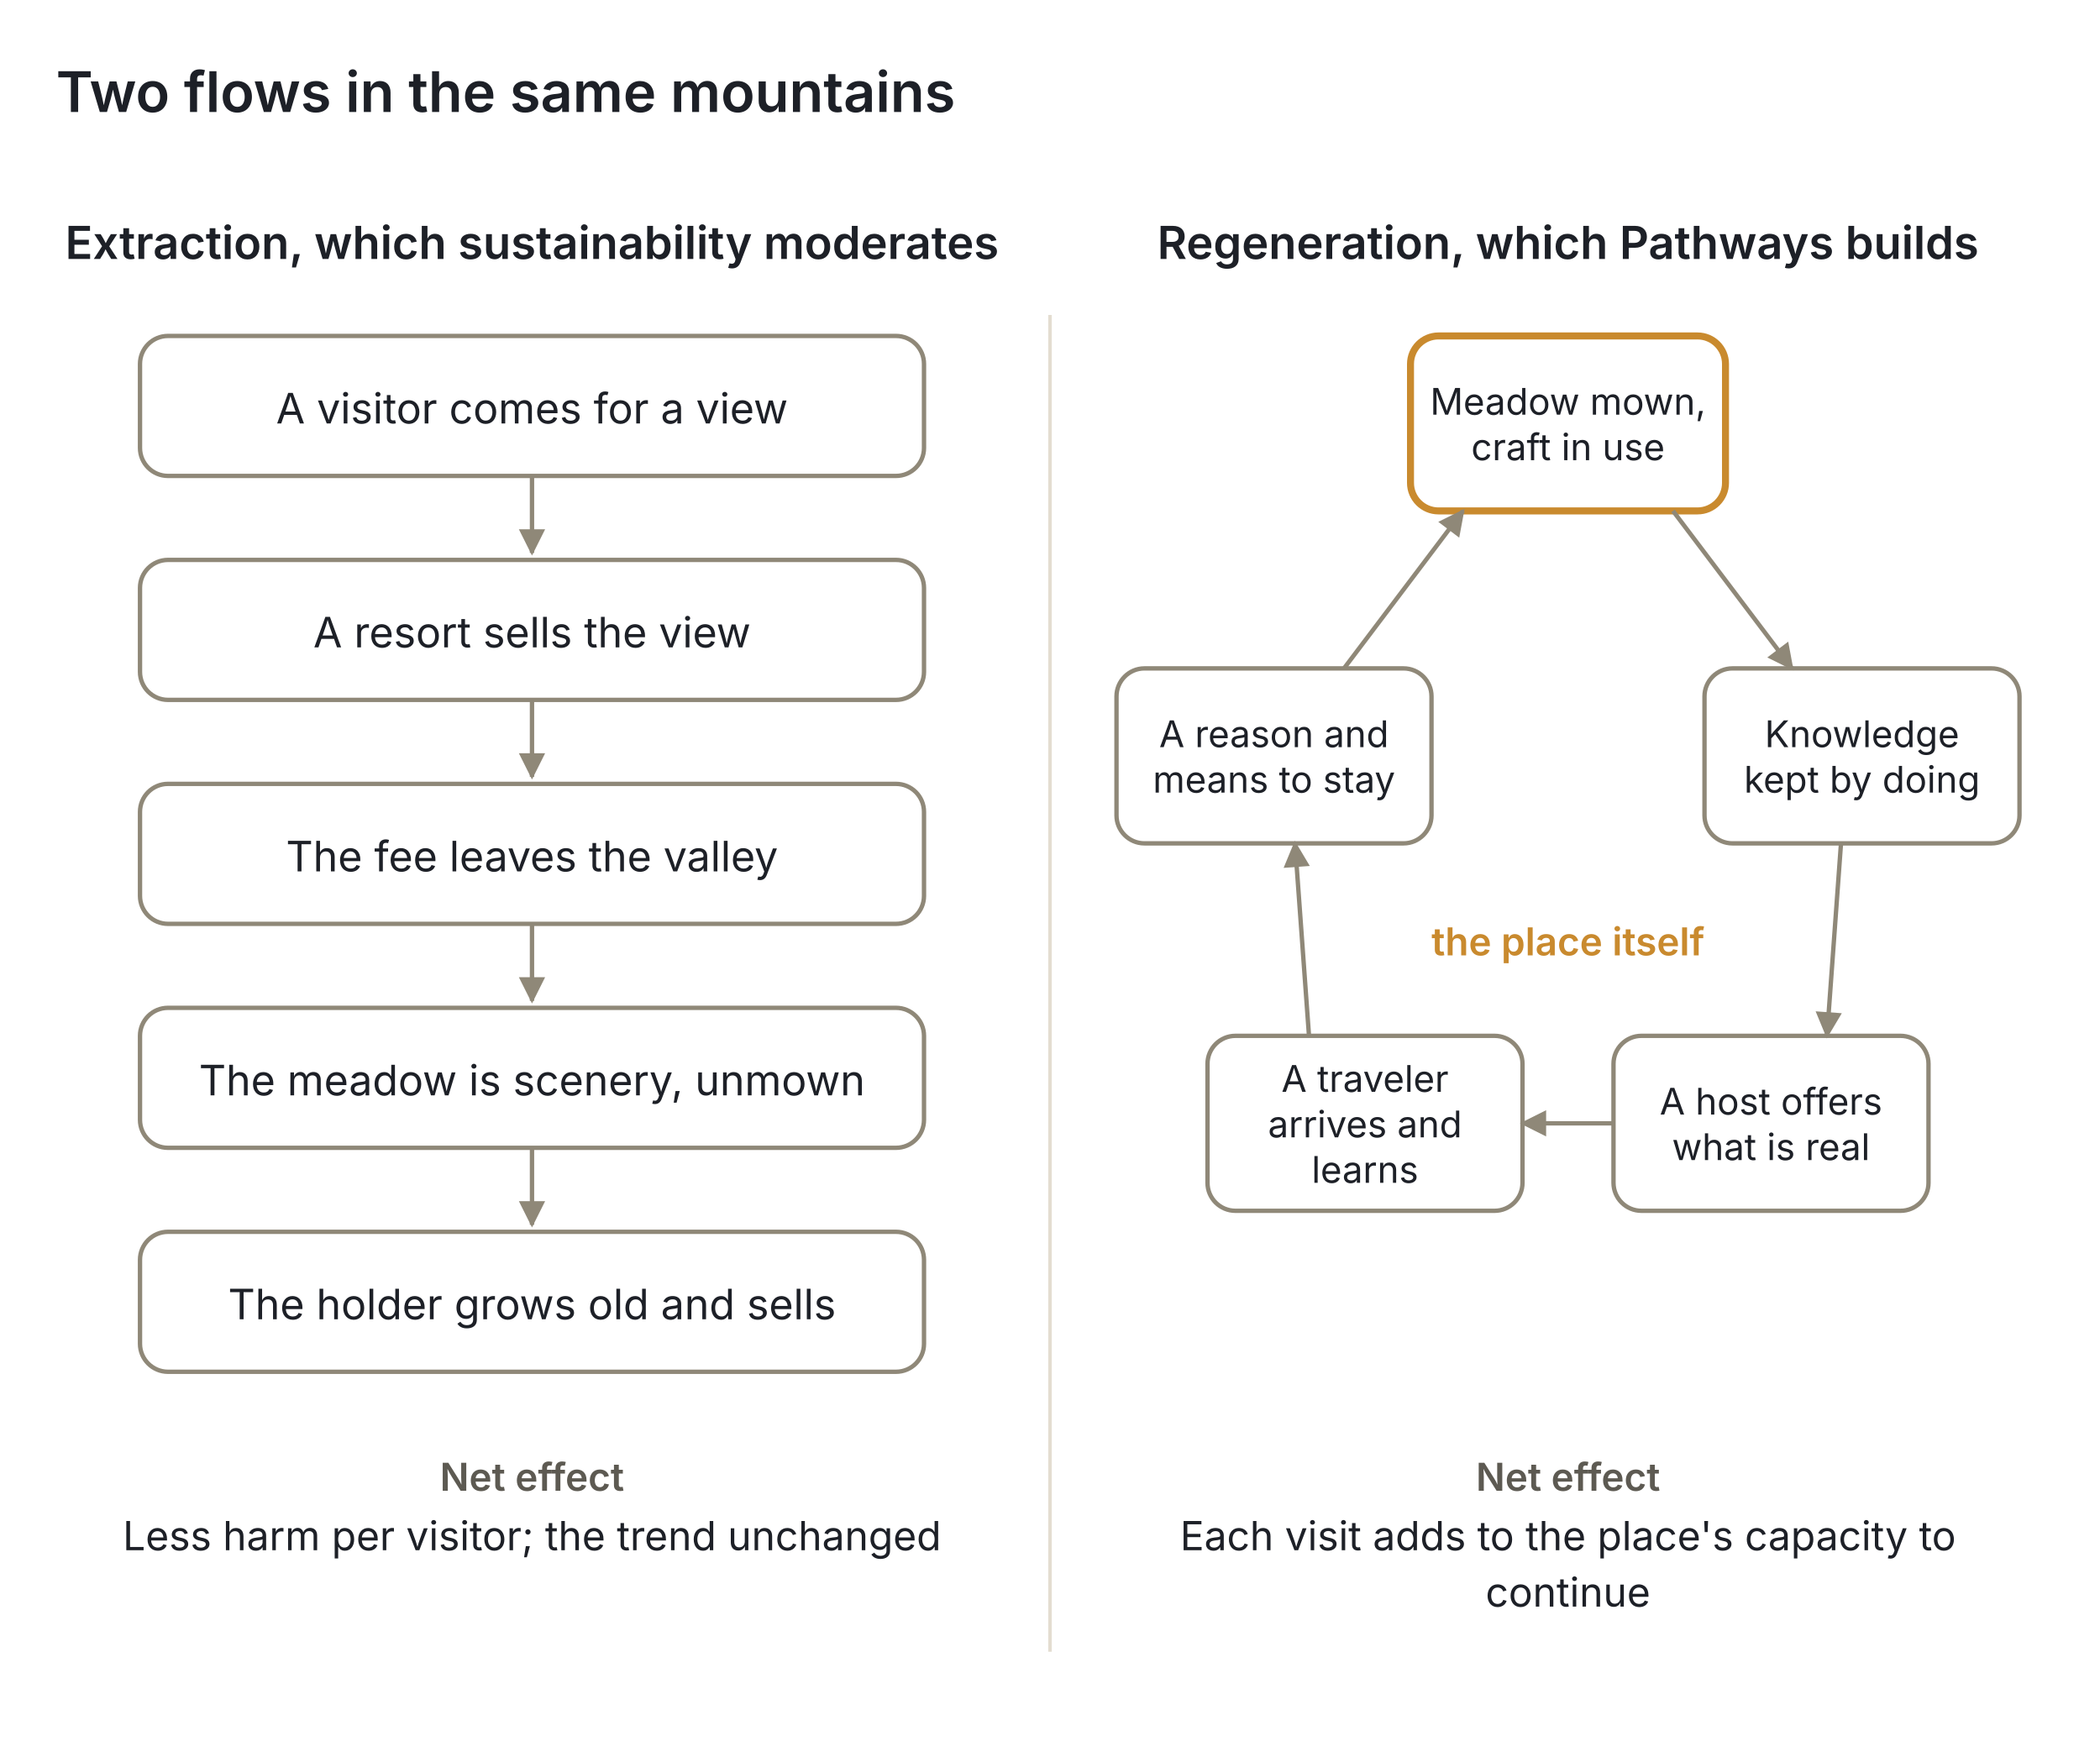
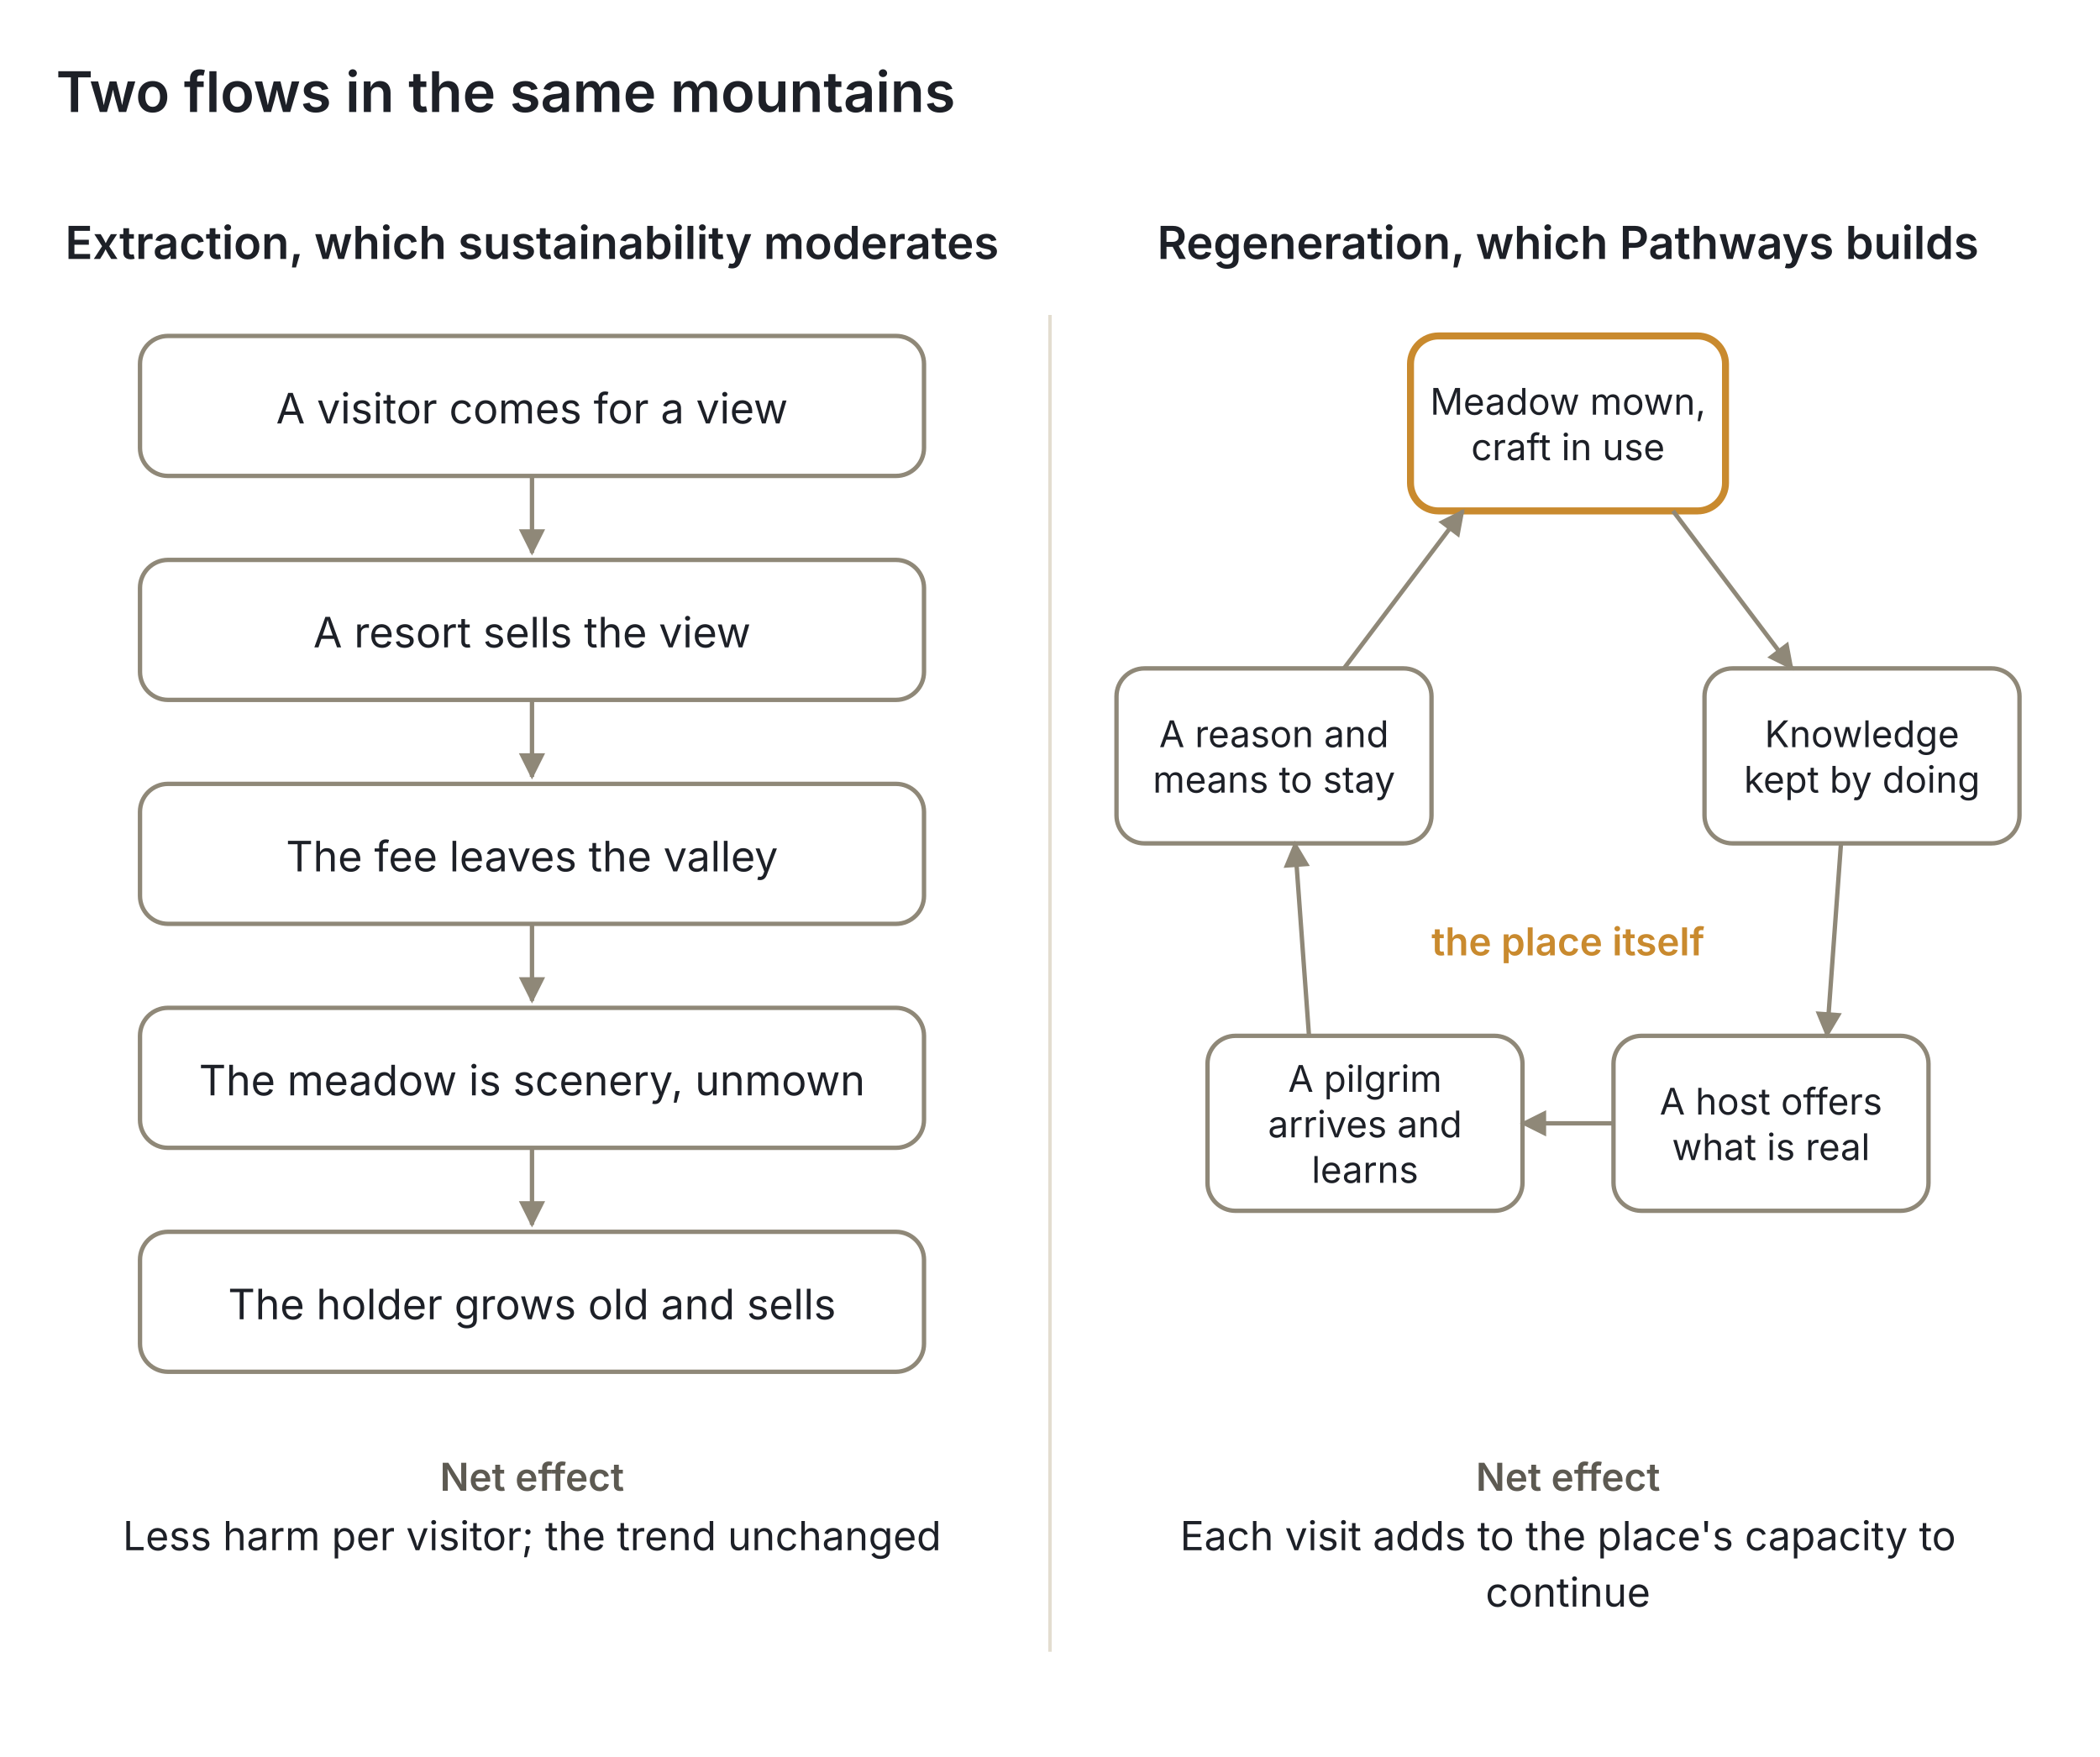
<svg xmlns="http://www.w3.org/2000/svg" lang="en" viewBox="0 0 600 502" width="600" height="502" role="img" aria-label="Two flows in the same mountains">
  <defs>
    <marker id="arrow" viewBox="0 0 10 10" refX="9" refY="5" markerWidth="6" markerHeight="6" orient="auto-start-reverse">
      <path d="M0 0L10 5L0 10z" fill="#8f8878" />
    </marker>
  </defs>
  <text x="16.0" y="32.0" font-family="Inter" font-size="16" font-weight="600" fill="#1d2027" text-anchor="start">Two flows in the same mountains</text>
  <text x="152.0" y="74.0" font-family="Inter" font-size="13" font-weight="600" fill="#1d2027" text-anchor="middle">Extraction, which sustainability moderates</text>
  <text x="448.0" y="74.0" font-family="Inter" font-size="13" font-weight="600" fill="#1d2027" text-anchor="middle">Regeneration, which Pathways builds</text>
  <rect x="40.0" y="96" width="224" height="40" rx="8" fill="none" stroke="#8f8878" stroke-width="1.25" />
  <text x="152.0" y="121.0" font-family="Inter" font-size="12" font-weight="400" fill="#1d2027" text-anchor="middle">A visitor comes for a view</text>
  <path d="M152.0 136V158" fill="none" stroke="#8f8878" stroke-width="1.25" marker-end="url(#arrow)" />
  <rect x="40.0" y="160" width="224" height="40" rx="8" fill="none" stroke="#8f8878" stroke-width="1.25" />
  <text x="152.0" y="185.0" font-family="Inter" font-size="12" font-weight="400" fill="#1d2027" text-anchor="middle">A resort sells the view</text>
  <path d="M152.0 200V222" fill="none" stroke="#8f8878" stroke-width="1.25" marker-end="url(#arrow)" />
  <rect x="40.0" y="224" width="224" height="40" rx="8" fill="none" stroke="#8f8878" stroke-width="1.25" />
  <text x="152.0" y="249.0" font-family="Inter" font-size="12" font-weight="400" fill="#1d2027" text-anchor="middle">The fee leaves the valley</text>
  <path d="M152.0 264V286" fill="none" stroke="#8f8878" stroke-width="1.25" marker-end="url(#arrow)" />
  <rect x="40.0" y="288" width="224" height="40" rx="8" fill="none" stroke="#8f8878" stroke-width="1.25" />
  <text x="152.0" y="313.0" font-family="Inter" font-size="12" font-weight="400" fill="#1d2027" text-anchor="middle">The meadow is scenery, unmown</text>
  <path d="M152.0 328V350" fill="none" stroke="#8f8878" stroke-width="1.25" marker-end="url(#arrow)" />
  <rect x="40.0" y="352" width="224" height="40" rx="8" fill="none" stroke="#8f8878" stroke-width="1.25" />
  <text x="152.0" y="377.0" font-family="Inter" font-size="12" font-weight="400" fill="#1d2027" text-anchor="middle">The holder grows old and sells</text>
  <rect x="403.0" y="96.0" width="90" height="50" rx="8" fill="none" stroke="#c98a2e" stroke-width="2" />
  <text x="448.0" y="118.5" font-family="Inter" font-size="10.5" font-weight="400" fill="#1d2027" text-anchor="middle">Meadow mown,</text>
  <text x="448.0" y="131.5" font-family="Inter" font-size="10.5" font-weight="400" fill="#1d2027" text-anchor="middle">craft in use</text>
  <rect x="487.0" y="191.0" width="90" height="50" rx="8" fill="none" stroke="#8f8878" stroke-width="1.25" />
  <text x="532.0" y="213.5" font-family="Inter" font-size="10.5" font-weight="400" fill="#1d2027" text-anchor="middle">Knowledge</text>
  <text x="532.0" y="226.5" font-family="Inter" font-size="10.5" font-weight="400" fill="#1d2027" text-anchor="middle">kept by doing</text>
  <rect x="461.0" y="296.0" width="90" height="50" rx="8" fill="none" stroke="#8f8878" stroke-width="1.25" />
  <text x="506.0" y="318.5" font-family="Inter" font-size="10.5" font-weight="400" fill="#1d2027" text-anchor="middle">A host offers</text>
  <text x="506.0" y="331.5" font-family="Inter" font-size="10.5" font-weight="400" fill="#1d2027" text-anchor="middle">what is real</text>
  <rect x="345.0" y="296.0" width="90" height="50" rx="8" fill="none" stroke="#8f8878" stroke-width="1.25" />
-   <text x="390.0" y="312.0" font-family="Inter" font-size="10.5" font-weight="400" fill="#1d2027" text-anchor="middle">A traveler</text>
+   <text x="390.0" y="312.0" font-family="Inter" font-size="10.5" font-weight="400" fill="#1d2027" text-anchor="middle">A pilgrim</text>
  <text x="390.0" y="325.0" font-family="Inter" font-size="10.5" font-weight="400" fill="#1d2027" text-anchor="middle">arrives and</text>
  <text x="390.0" y="338.0" font-family="Inter" font-size="10.5" font-weight="400" fill="#1d2027" text-anchor="middle">learns</text>
  <rect x="319.0" y="191.0" width="90" height="50" rx="8" fill="none" stroke="#8f8878" stroke-width="1.25" />
  <text x="364.0" y="213.5" font-family="Inter" font-size="10.5" font-weight="400" fill="#1d2027" text-anchor="middle">A reason and</text>
  <text x="364.0" y="226.5" font-family="Inter" font-size="10.5" font-weight="400" fill="#1d2027" text-anchor="middle">means to stay</text>
  <path d="M478.0 146.0L512.0 191.0" fill="none" stroke="#8f8878" stroke-width="1.25" marker-end="url(#arrow)" />
  <path d="M526.0 241.0L522.0 296.0" fill="none" stroke="#8f8878" stroke-width="1.25" marker-end="url(#arrow)" />
  <path d="M461.0 321.0L435.0 321.0" fill="none" stroke="#8f8878" stroke-width="1.25" marker-end="url(#arrow)" />
  <path d="M374.0 296.0L370.0 241.0" fill="none" stroke="#8f8878" stroke-width="1.25" marker-end="url(#arrow)" />
  <path d="M384.0 191.0L418.0 146.0" fill="none" stroke="#8f8878" stroke-width="1.25" marker-end="url(#arrow)" />
  <text x="448.0" y="273.0" font-family="Inter" font-size="11" font-weight="600" fill="#c98a2e" text-anchor="middle">the place itself</text>
  <text x="152.0" y="426.0" font-family="Inter" font-size="11" font-weight="600" fill="#5d5a52" text-anchor="middle">Net effect</text>
  <text x="152.0" y="443.0" font-family="Inter" font-size="11.5" font-weight="400" fill="#1d2027" text-anchor="middle">Less harm per visitor; the trend unchanged</text>
  <text x="448.0" y="426.0" font-family="Inter" font-size="11" font-weight="600" fill="#5d5a52" text-anchor="middle">Net effect</text>
  <text x="448.0" y="443.0" font-family="Inter" font-size="11.5" font-weight="400" fill="#1d2027" text-anchor="middle">Each visit adds to the place's capacity to</text>
  <text x="448.0" y="459.1" font-family="Inter" font-size="11.5" font-weight="400" fill="#1d2027" text-anchor="middle">continue</text>
  <line x1="300.0" y1="90" x2="300.0" y2="472" stroke="#e3ddd0" stroke-width="1" />
</svg>
